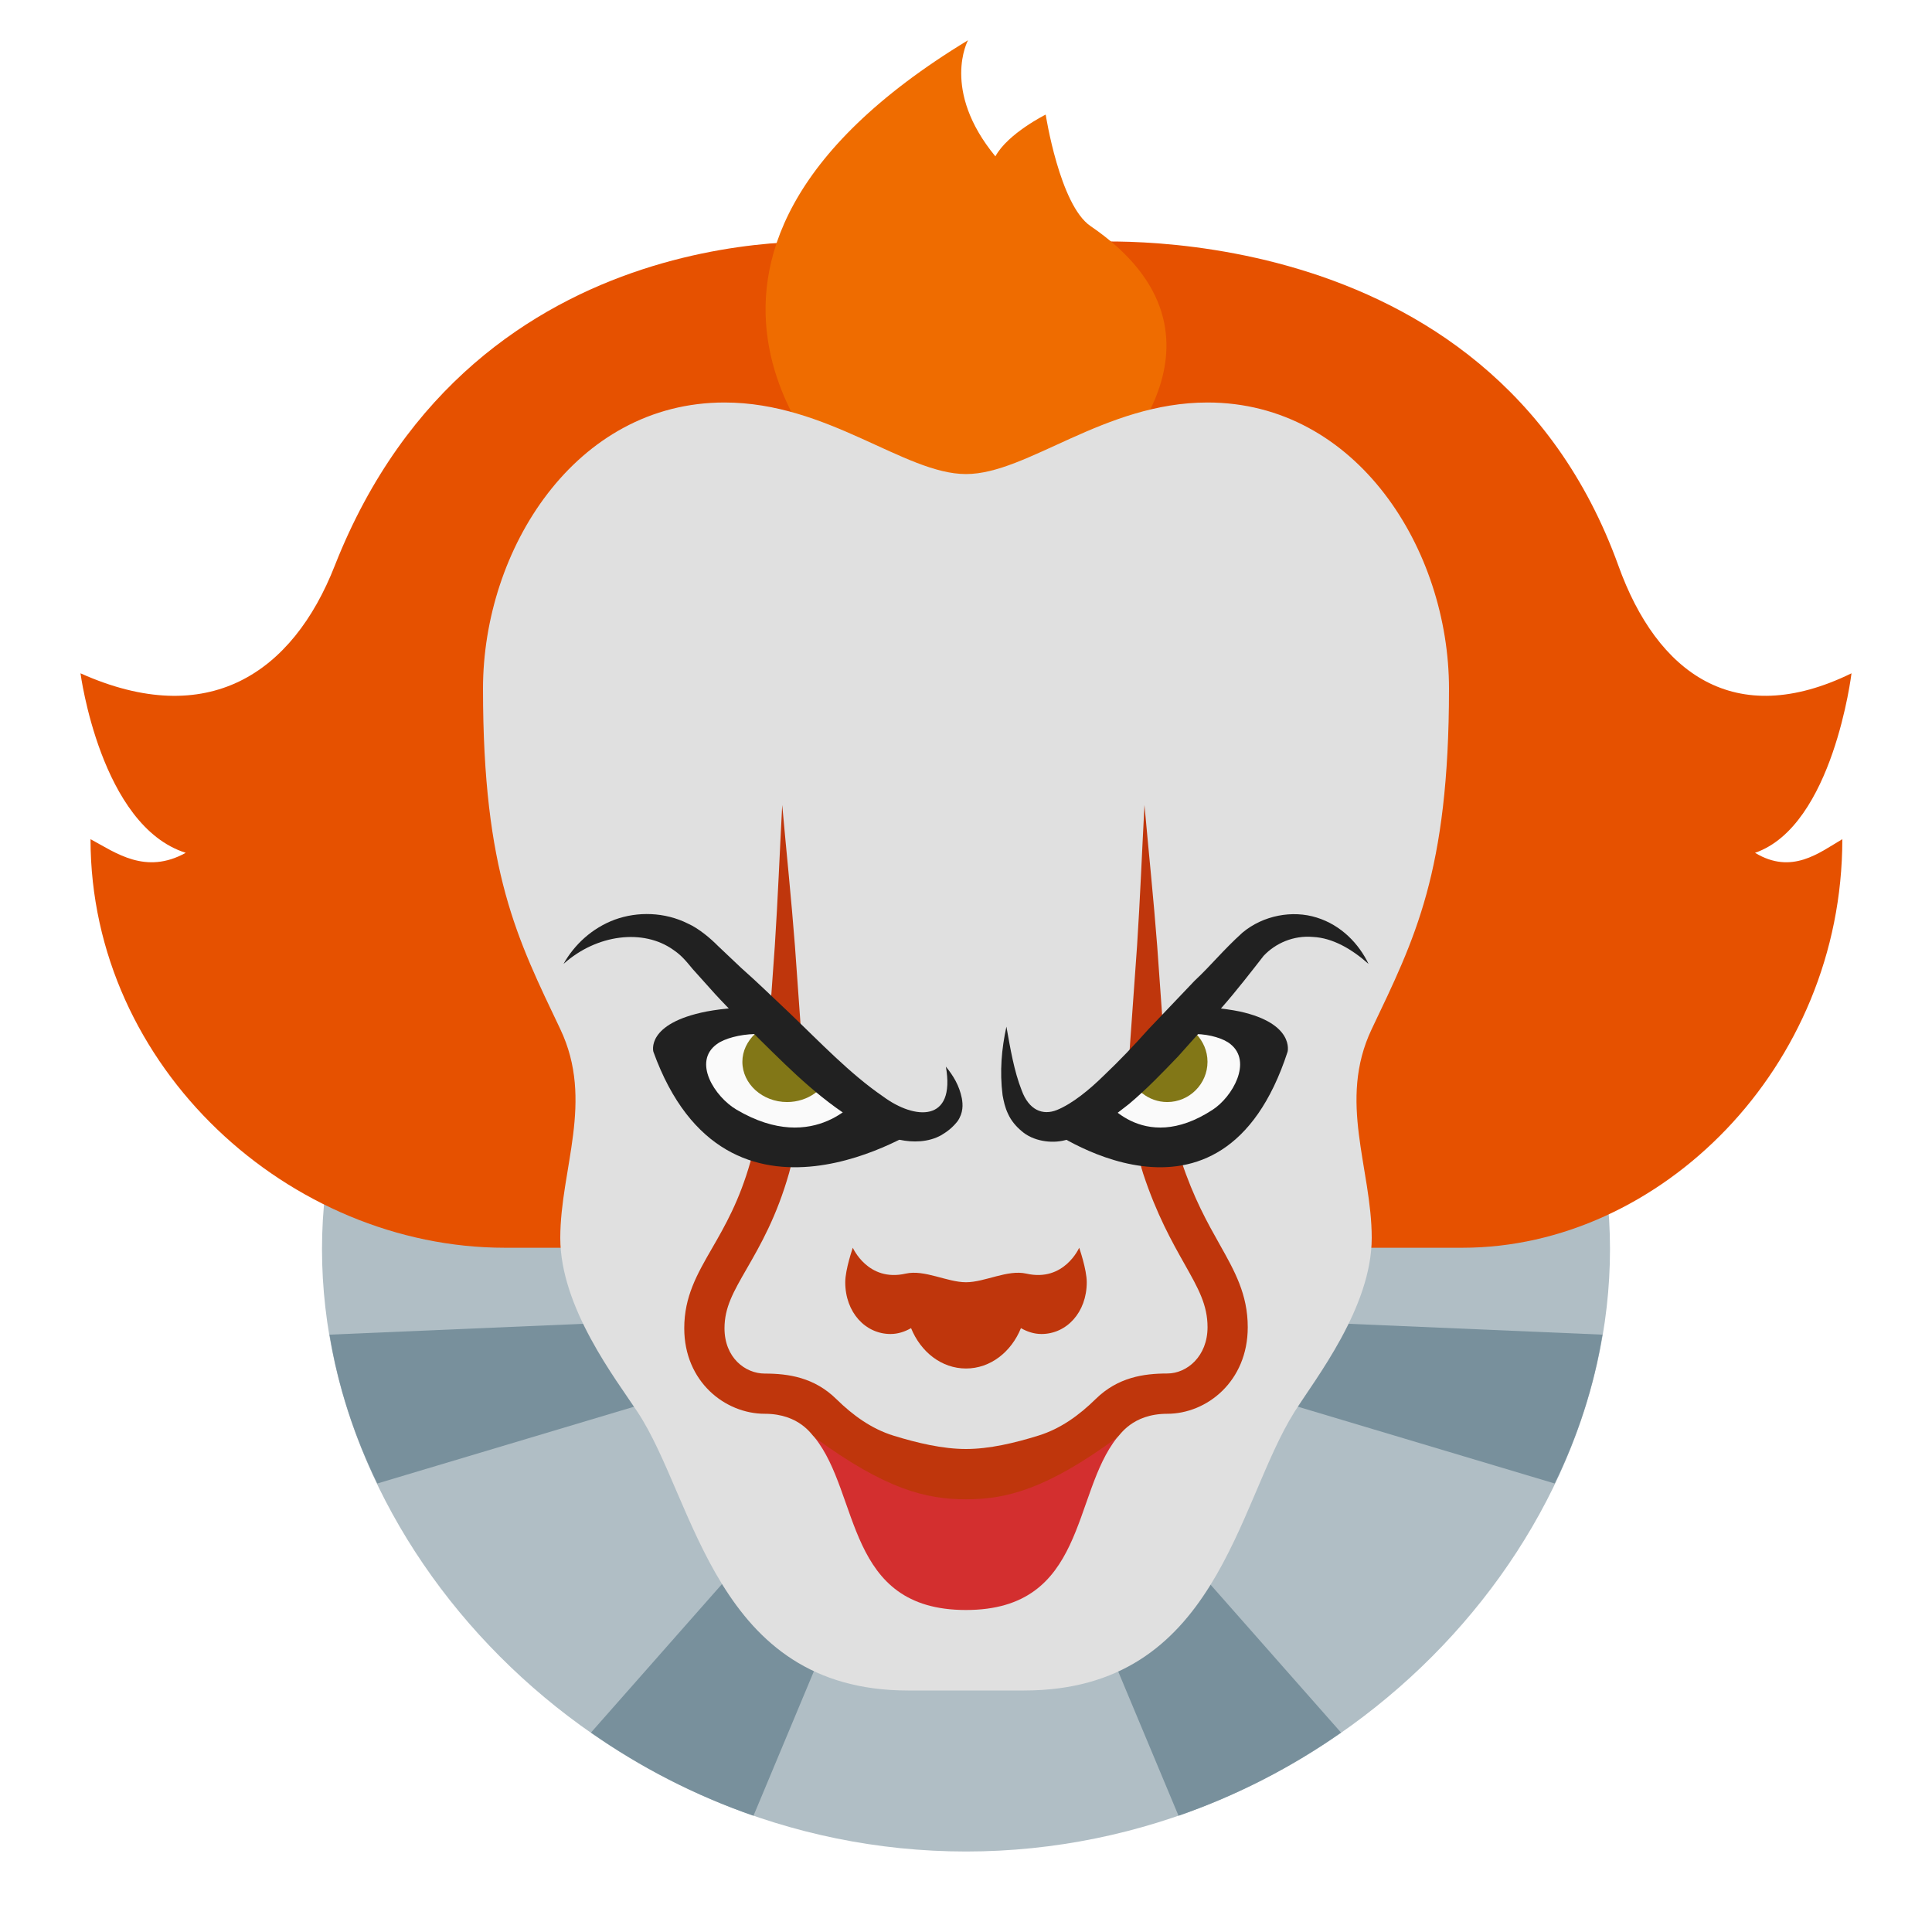
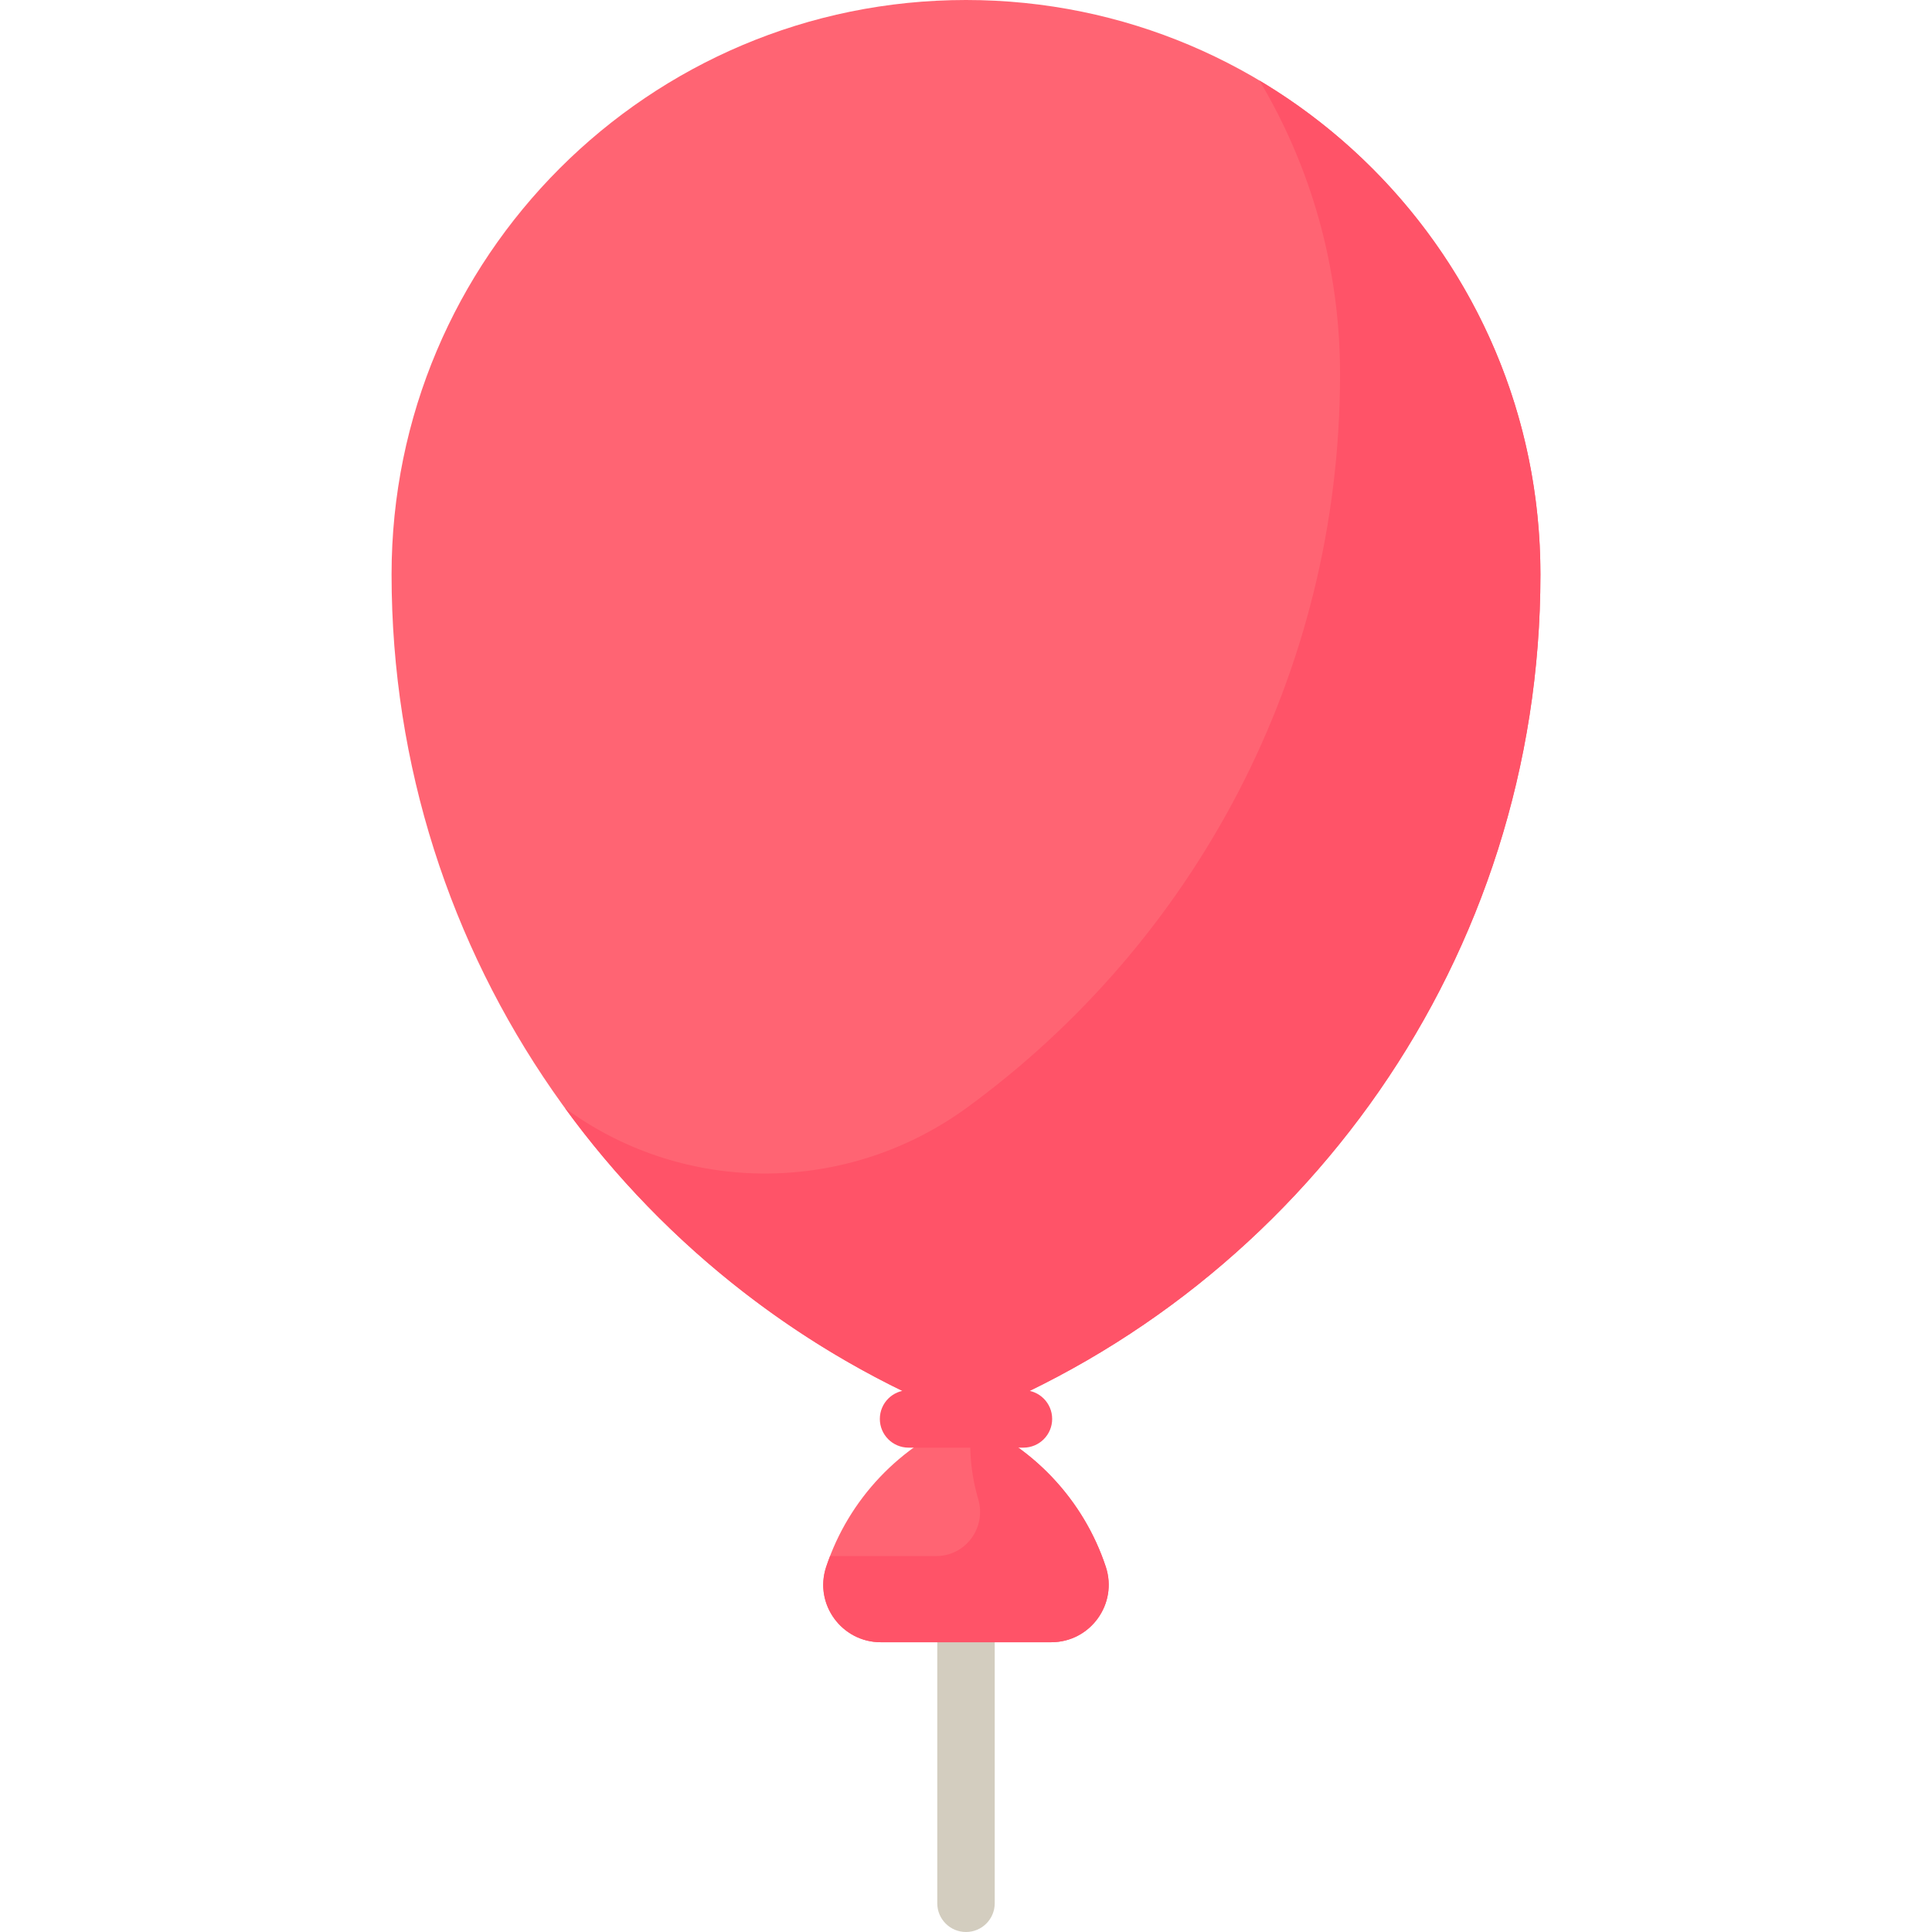
- <svg xmlns="http://www.w3.org/2000/svg" version="1.1" id="Layer_1" x="0px" y="0px" viewBox="0 0 48 48" style="enable-background:new 0 0 48 48;" xml:space="preserve">
-   <path style="fill:#B0BEC5;" d="M40,31.034C40,23.302,32.837,18,24,18S8,23.302,8,31.034S15.163,46,24,46S40,38.766,40,31.034z" />
+ <svg xmlns="http://www.w3.org/2000/svg" version="1.1" id="Capa_1" x="0px" y="0px" viewBox="0 0 512 512" style="enable-background:new 0 0 512 512;" xml:space="preserve">
+   <path style="fill:#D3CDBF;" d="M256,512c-4.204,0-7.611-3.407-7.611-7.611v-69.179c0-4.205,3.408-7.612,7.611-7.612  s7.611,3.407,7.611,7.612v69.179C263.611,508.593,260.205,512,256,512z" />
+   <path style="fill:#FF6473;" d="M256,376.029c-17.422,6.879-31.079,21.229-37.021,39.102c-3.283,9.877,4.029,20.079,14.436,20.079  h45.169c10.407,0,17.72-10.203,14.436-20.079C287.079,397.257,273.422,382.908,256,376.029z" />
+   <path style="fill:#FF5368;" d="M293.053,415.227c-5.752-17.398-18.823-31.448-35.554-38.559c-0.838,6.92-0.228,13.93,1.739,20.612  c2.217,7.527-3.288,15.094-11.135,15.094H219.98c-0.384,0.997-0.757,1.997-1.089,3.018c-3.177,9.79,4.23,19.816,14.523,19.816  h45.169C288.949,435.209,296.306,425.069,293.053,415.227z" />
+   <path style="fill:#FF6473;" d="M256,0c-84.075,0-152.23,68.155-152.23,152.23c0,101.665,63.077,188.598,152.23,223.799  c89.153-35.202,152.23-122.133,152.23-223.799C408.23,68.155,340.075,0,256,0z" />
  <g>
-     <path style="fill:#78909C;" d="M39.812,33.159c-0.207,1.274-0.612,2.52-1.186,3.698L24,32.483L39.812,33.159z" />
-     <path style="fill:#78909C;" d="M24,32.483l-5.28,12.629c-1.449-0.502-2.814-1.207-4.038-2.066L24,32.483z" />
-     <path style="fill:#78909C;" d="M33.318,43.046c-1.224,0.859-2.588,1.564-4.038,2.066L24,32.483L33.318,43.046z" />
-     <path style="fill:#78909C;" d="M24,32.483L9.374,36.857c-0.574-1.178-0.979-2.423-1.186-3.698L24,32.483z" />
-   </g>
-   <path style="fill:#E65100;" d="M43.603,21.188c1.94-0.669,2.397-4.46,2.397-4.46c-2.9,1.418-4.831,0-5.792-2.676  c-3.221-8.92-13.422-8.028-13.422-8.028h-1.83h-3.992c0,0-9.133-0.892-12.646,8.028C7.27,16.728,5.164,18.147,2,16.728  c0,0,0.499,3.791,2.615,4.46c-0.998,0.553-1.737,0-2.366-0.339C2.25,26.54,7.21,31,12.54,31h12.417h11.382  c4.886,0,9.433-4.46,9.433-10.151C45.195,21.188,44.518,21.741,43.603,21.188z" />
-   <path style="fill:#EF6C00;" d="M21.007,12.077c0,0-6.085-5.538,3.043-11.077c0,0-0.677,1.236,0.68,2.885  c0.309-0.57,1.25-1.038,1.25-1.038s0.347,2.247,1.113,2.769c4.057,2.769,0.31,6.144,0.31,6.144S25.98,13,23.98,13  S21.007,12.077,21.007,12.077z" />
-   <path style="fill:#E0E0E0;" d="M12,17.111C12,13.656,14.289,10,18,10c2.571,0,4.474,1.778,6,1.778S27.429,10,30,10  c3.711,0,6,3.656,6,7.111c0,4.571-0.857,6.222-1.92,8.456c-0.851,1.79,0,3.459,0,5.189s-1.4,3.497-1.92,4.324  C30.72,37.37,30.24,42,25.44,42c0,0-2.16,0-2.88,0c-4.8,0-5.28-4.739-6.72-6.919c-0.54-0.817-1.92-2.595-1.92-4.324  c0-1.714,0.851-3.399,0-5.189C12.857,23.333,12,21.683,12,17.111z" />
-   <path style="fill:#D32F2F;" d="M20.238,35.712C21.375,37.125,21,40,23.998,40c3.002,0,2.627-2.875,3.76-4.288  C24,37,24,37,20.238,35.712z" />
-   <g>
-     <path style="fill:#BF360C;" d="M30.302,30.917C30,30.38,29.657,29.771,29.35,28.844c-0.043-0.131-0.08-0.304-0.115-0.511   l-0.986,0.166c0.044,0.266,0.096,0.489,0.152,0.658c0.337,1.021,0.721,1.702,1.03,2.25c0.343,0.609,0.57,1.012,0.57,1.567   c0,0.72-0.508,1.15-1,1.15c-0.591,0-1.231,0.096-1.78,0.635c-0.409,0.402-0.873,0.739-1.421,0.908C25.212,35.85,24.58,36,24,36   s-1.212-0.15-1.799-0.331c-0.548-0.169-1.012-0.506-1.421-0.908c-0.548-0.539-1.189-0.635-1.78-0.635c-0.485,0-1-0.395-1-1.125   c0-0.521,0.221-0.904,0.556-1.486c0.33-0.574,0.741-1.288,1.05-2.377c0.047-0.167,0.092-0.389,0.132-0.653l-0.988-0.15   c-0.033,0.214-0.067,0.395-0.106,0.53c-0.275,0.971-0.636,1.598-0.955,2.151C17.319,31.657,17,32.213,17,33   c0,1.33,1.017,2.125,2,2.125c0.875,0,1.175,0.541,1.238,0.587C22,37,23.002,37.25,24,37.25c1.002,0,2-0.25,3.758-1.538   c0.061-0.044,0.367-0.587,1.242-0.587c0.983,0,2-0.805,2-2.15C31,32.157,30.676,31.582,30.302,30.917z" />
-     <path style="fill:#BF360C;" d="M26.812,31c0,0,0.188,0.536,0.188,0.857c0,0.75-0.502,1.286-1.125,1.286   c-0.188,0-0.36-0.06-0.51-0.146C25.125,33.589,24.607,34,24,34s-1.125-0.411-1.365-1.003c-0.15,0.086-0.322,0.146-0.51,0.146   c-0.623,0-1.125-0.536-1.125-1.286C21,31.536,21.188,31,21.188,31s0.375,0.857,1.312,0.643c0.469-0.107,1.031,0.214,1.5,0.214   s1.031-0.321,1.5-0.214C26.438,31.857,26.812,31,26.812,31z" />
-     <g>
-       <path style="fill:#BF360C;" d="M19,27l0.25-3.5c0.076-1.165,0.122-2.329,0.184-3.5c0.104,1.162,0.226,2.331,0.316,3.5L20,27H19z" />
-     </g>
-     <g>
-       <path style="fill:#BF360C;" d="M28,27l0.25-3.5c0.076-1.165,0.122-2.329,0.184-3.5c0.104,1.162,0.226,2.331,0.316,3.5L29,27H28z" />
-     </g>
+     <path style="fill:#FF5368;" d="M333.774,21.352c13.557,22.763,21.352,49.356,21.352,77.774c0,79.86-38.92,150.627-98.826,194.373   c-31.549,23.038-74.432,23.446-106.069,0.527c-0.163-0.119-0.327-0.236-0.489-0.355c26.686,36.642,63.465,65.462,106.258,82.358   c89.153-35.202,152.23-122.133,152.23-223.799C408.23,96.574,378.356,47.902,333.774,21.352z" />
+     <path style="fill:#FF5368;" d="M271.223,383.641h-30.446c-4.204,0-7.611-3.407-7.611-7.612c0-4.205,3.408-7.611,7.611-7.611h30.446   c4.204,0,7.611,3.407,7.611,7.611C278.834,380.234,275.428,383.641,271.223,383.641z" />
  </g>
  <g>
-     <path style="fill:#212121;" d="M31.99,26.13C30.34,31.2,26,28.01,26,28.01c0.44-0.21,0.9-0.55,1.32-0.93   c1.05-0.93,1.91-2.08,1.91-2.08c0.67,0,1.18,0.05,1.57,0.13C32.17,25.43,31.99,26.13,31.99,26.13z" />
-     <path style="fill:#212121;" d="M16.233,26.13c1.833,5.07,6.656,1.88,6.656,1.88c-0.489-0.21-1-0.55-1.467-0.93   C20.256,26.15,19.3,25,19.3,25c-0.744,0-1.311,0.05-1.744,0.13C16.033,25.43,16.233,26.13,16.233,26.13z" />
-   </g>
+ </g>
  <g>
-     <path style="fill:#FAFAFA;" d="M30.13,27.57c-1.77,1.16-2.75-0.32-2.75-0.32s0.3-0.3,0.65-0.64c0.39-0.37,0.86-0.78,1.09-0.86   c0.17-0.06,0.38-0.08,0.6-0.06c0.34,0.01,0.68,0.11,0.85,0.25C31.12,26.38,30.62,27.25,30.13,27.57z" />
-     <path style="fill:#FAFAFA;" d="M18.3,27.57c1.967,1.16,3.056-0.32,3.056-0.32s-0.333-0.3-0.722-0.64   c-0.433-0.37-0.956-0.78-1.211-0.86c-0.189-0.06-0.422-0.08-0.667-0.06C18.378,25.7,18,25.8,17.811,25.94   C17.2,26.38,17.756,27.25,18.3,27.57z" />
-   </g>
+ </g>
  <g>
-     <path style="fill:#827717;" d="M30,26.38c0,0.55-0.45,1-1,1c-0.47,0-0.87-0.33-0.97-0.77c0.39-0.37,0.86-0.78,1.09-0.86   c0.17-0.06,0.38-0.08,0.6-0.06C29.89,25.87,30,26.11,30,26.38z" />
-     <path style="fill:#827717;" d="M18.444,26.38c0,0.55,0.5,1,1.111,1c0.522,0,0.967-0.33,1.078-0.77   c-0.433-0.37-0.956-0.78-1.211-0.86c-0.189-0.06-0.422-0.08-0.667-0.06C18.567,25.87,18.444,26.11,18.444,26.38z" />
-   </g>
+ </g>
  <g>
-     <g>
-       <path style="fill:#212121;" d="M25.004,25.507c0.098,0.548,0.19,1.102,0.378,1.579c0.18,0.496,0.524,0.633,0.876,0.492    c0.381-0.156,0.799-0.495,1.168-0.858c0.381-0.362,0.751-0.749,1.112-1.155l1.141-1.198c0.422-0.394,0.696-0.749,1.191-1.197    c0.517-0.431,1.244-0.563,1.845-0.373c0.608,0.189,1.045,0.65,1.286,1.151c-0.418-0.371-0.895-0.648-1.384-0.67    c-0.48-0.041-0.928,0.155-1.224,0.471c-0.268,0.345-0.671,0.864-1.018,1.26l-1.101,1.232c-0.386,0.403-0.779,0.813-1.221,1.185    c-0.455,0.353-0.912,0.744-1.597,0.903c-0.331,0.087-0.792,0.024-1.076-0.229c-0.134-0.111-0.259-0.257-0.336-0.428    c-0.077-0.161-0.107-0.312-0.135-0.462C24.834,26.617,24.884,26.058,25.004,25.507z" />
-     </g>
-     <g>
-       <path style="fill:#212121;" d="M23.5,26.5c0.181,0.221,0.333,0.467,0.396,0.785c0.029,0.156,0.039,0.362-0.106,0.572    c-0.124,0.155-0.242,0.249-0.404,0.346c-0.324,0.181-0.716,0.183-1.031,0.115c-0.321-0.069-0.608-0.187-0.862-0.334    c-1.026-0.574-1.818-1.37-2.585-2.125c-0.381-0.386-0.769-0.757-1.14-1.161l-0.553-0.616c-0.19-0.23-0.292-0.352-0.492-0.487    C15.98,23.069,14.824,23.21,14,23.949c0.268-0.479,0.711-0.893,1.277-1.102c0.562-0.204,1.236-0.19,1.812,0.098    c0.279,0.124,0.575,0.38,0.745,0.553l0.579,0.548c0.402,0.355,0.792,0.736,1.186,1.107c0.784,0.748,1.516,1.524,2.341,2.089    C22.73,27.828,23.746,27.891,23.5,26.5z" />
-     </g>
-   </g>
+ </g>
+   <g>
+ </g>
+   <g>
+ </g>
+   <g>
+ </g>
+   <g>
+ </g>
+   <g>
+ </g>
+   <g>
+ </g>
+   <g>
+ </g>
+   <g>
+ </g>
+   <g>
+ </g>
+   <g>
+ </g>
+   <g>
+ </g>
</svg>
